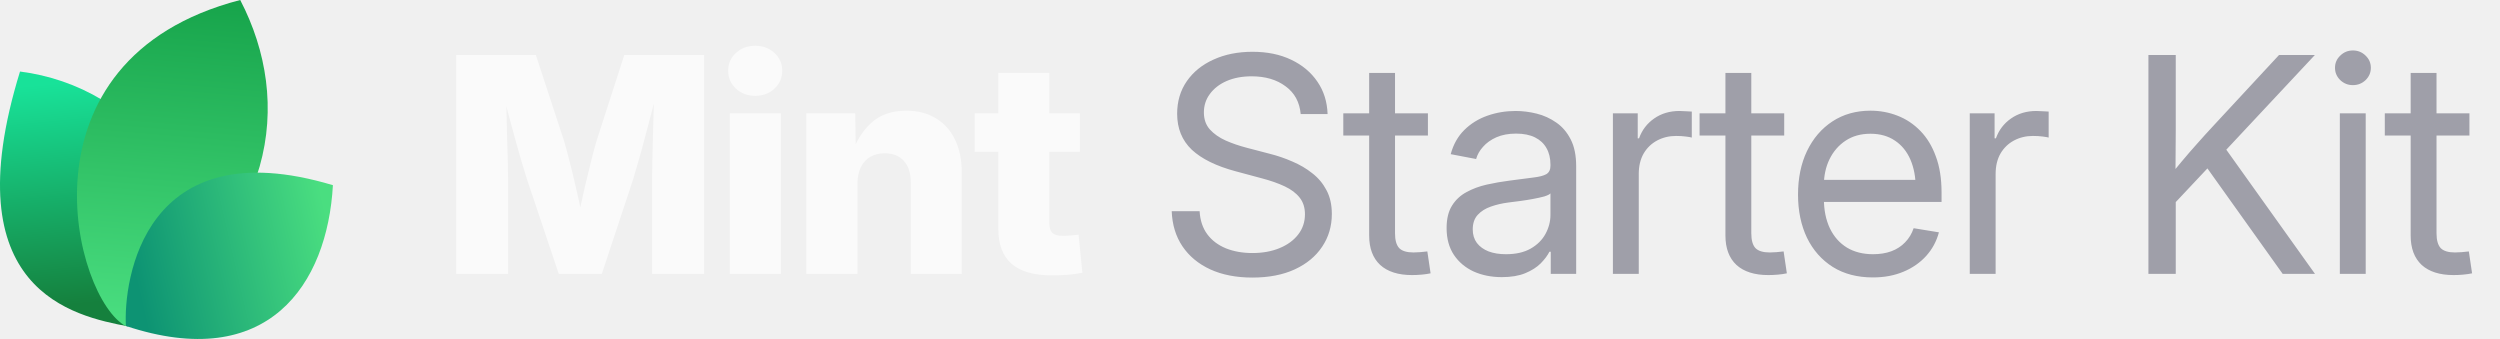
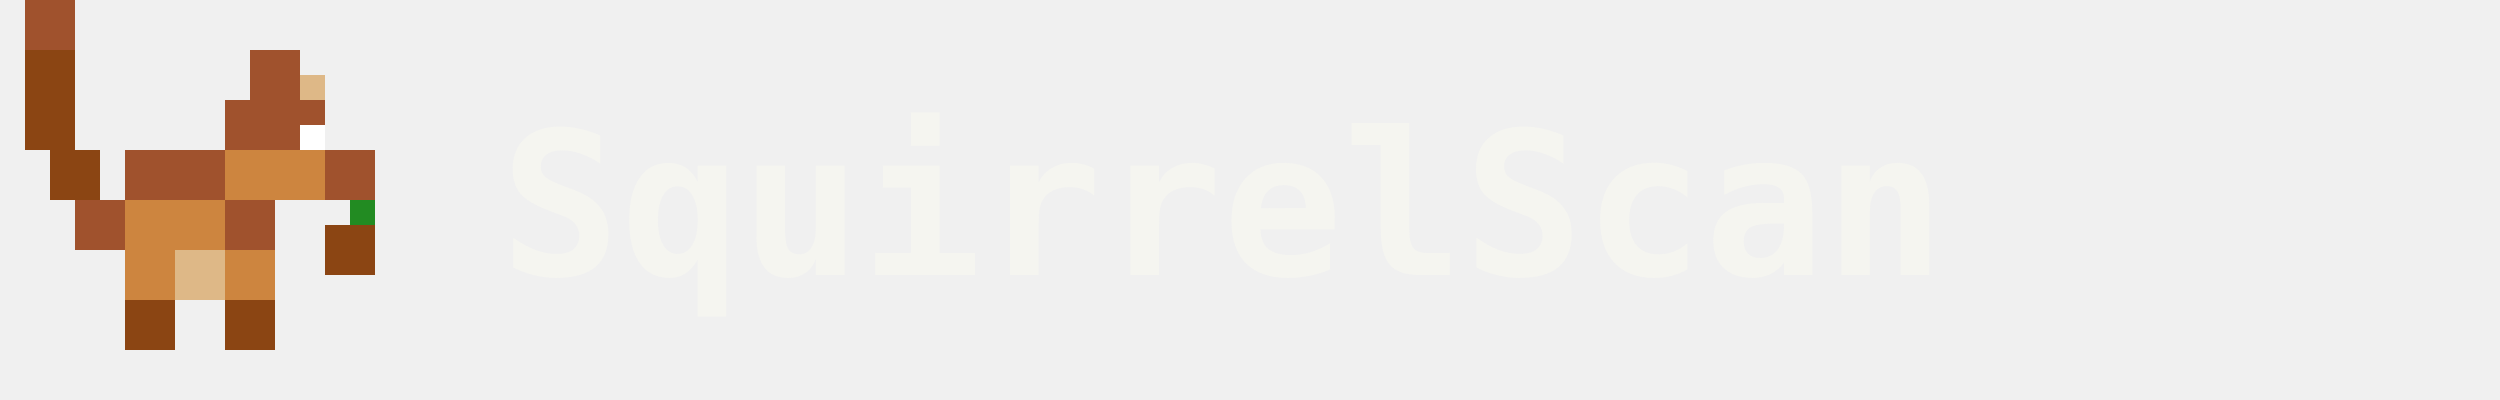
- <svg xmlns="http://www.w3.org/2000/svg" width="177" height="24" viewBox="0 0 177 24" fill="none">
-   <path d="M9.061 23.108C5.268 22.377 -3.391 20.627 1.417 5.064C9.634 6.099 16.973 14.064 9.061 23.108Z" fill="url(#paint0_linear_17557_2145)" />
-   <path d="M8.919 23.094C5.276 21.222 0.784 4.209 17.007 0C20.757 7.193 19.621 16.545 8.919 23.094Z" fill="url(#paint1_linear_17557_2145)" />
-   <path d="M8.914 23.079C8.735 19.882 10.159 9.085 23.57 13.111C23.181 20.123 18.984 26.418 8.914 23.079Z" fill="url(#paint2_linear_17557_2145)" />
-   <path d="M32.301 19.392V3.894H37.938L39.925 9.948C40.036 10.315 40.164 10.787 40.31 11.362C40.462 11.938 40.611 12.552 40.757 13.204C40.91 13.855 41.048 14.483 41.173 15.086C41.305 15.682 41.412 16.192 41.495 16.615H40.695C40.771 16.192 40.871 15.682 40.996 15.086C41.128 14.49 41.267 13.866 41.412 13.214C41.565 12.562 41.714 11.948 41.86 11.373C42.005 10.79 42.133 10.315 42.244 9.948L44.2 3.894H49.848V19.392H46.166V12.704C46.166 12.357 46.173 11.917 46.187 11.383C46.2 10.849 46.214 10.27 46.228 9.646C46.249 9.022 46.266 8.391 46.28 7.753C46.301 7.115 46.311 6.519 46.311 5.964H46.623C46.485 6.561 46.332 7.181 46.166 7.826C45.999 8.471 45.833 9.102 45.666 9.719C45.507 10.336 45.351 10.901 45.198 11.414C45.053 11.928 44.928 12.357 44.824 12.704L42.608 19.392H39.561L37.314 12.704C37.203 12.357 37.072 11.928 36.919 11.414C36.773 10.901 36.614 10.34 36.441 9.729C36.274 9.112 36.104 8.481 35.931 7.836C35.764 7.192 35.608 6.567 35.463 5.964H35.827C35.834 6.512 35.844 7.105 35.858 7.743C35.872 8.374 35.886 9.005 35.9 9.636C35.92 10.26 35.938 10.839 35.952 11.373C35.965 11.907 35.972 12.351 35.972 12.704V19.392H32.301ZM51.668 19.392V8.024H55.288V19.392H51.668ZM53.468 6.786C52.927 6.786 52.473 6.616 52.105 6.276C51.738 5.93 51.554 5.507 51.554 5.007C51.554 4.508 51.738 4.088 52.105 3.749C52.473 3.409 52.927 3.239 53.468 3.239C54.009 3.239 54.463 3.409 54.83 3.749C55.198 4.082 55.382 4.501 55.382 5.007C55.382 5.507 55.198 5.93 54.83 6.276C54.463 6.616 54.009 6.786 53.468 6.786ZM60.708 13.027V19.392H57.088V8.024H60.551L60.593 10.967H60.281C60.593 10.024 61.061 9.268 61.685 8.7C62.309 8.124 63.138 7.836 64.171 7.836C64.975 7.836 65.672 8.017 66.262 8.377C66.851 8.731 67.302 9.234 67.614 9.885C67.933 10.537 68.092 11.307 68.092 12.194V19.392H64.483V12.912C64.483 12.26 64.32 11.754 63.994 11.394C63.675 11.033 63.221 10.853 62.632 10.853C62.25 10.853 61.914 10.936 61.623 11.102C61.332 11.269 61.106 11.515 60.947 11.841C60.787 12.16 60.708 12.555 60.708 13.027ZM76.456 8.024V10.749H69.008V8.024H76.456ZM70.683 5.163H74.292V15.783C74.292 16.102 74.361 16.334 74.5 16.48C74.646 16.625 74.899 16.698 75.259 16.698C75.405 16.698 75.596 16.688 75.831 16.667C76.074 16.646 76.251 16.629 76.362 16.615L76.632 19.309C76.313 19.378 75.963 19.427 75.582 19.455C75.207 19.482 74.836 19.496 74.469 19.496C73.2 19.496 72.25 19.222 71.619 18.674C70.995 18.127 70.683 17.308 70.683 16.22V5.163Z" fill="#FAFAFA" />
-   <path d="M88.667 19.652C87.523 19.652 86.528 19.458 85.682 19.07C84.843 18.681 84.188 18.137 83.716 17.437C83.245 16.736 82.992 15.908 82.957 14.951H84.933C84.968 15.596 85.148 16.14 85.474 16.584C85.8 17.021 86.24 17.354 86.795 17.582C87.35 17.804 87.974 17.915 88.667 17.915C89.388 17.915 90.026 17.801 90.581 17.572C91.143 17.343 91.583 17.024 91.902 16.615C92.228 16.199 92.391 15.717 92.391 15.169C92.391 14.698 92.266 14.306 92.017 13.994C91.767 13.675 91.413 13.408 90.956 13.193C90.498 12.978 89.954 12.787 89.323 12.621L87.502 12.132C86.123 11.765 85.082 11.255 84.382 10.603C83.689 9.944 83.342 9.095 83.342 8.055C83.342 7.174 83.571 6.404 84.028 5.746C84.486 5.087 85.117 4.577 85.921 4.217C86.726 3.849 87.645 3.666 88.678 3.666C89.718 3.666 90.63 3.853 91.413 4.227C92.204 4.602 92.824 5.122 93.275 5.787C93.726 6.446 93.965 7.209 93.993 8.076H92.089C92.013 7.23 91.656 6.574 91.018 6.11C90.387 5.638 89.586 5.403 88.615 5.403C87.95 5.403 87.36 5.513 86.847 5.735C86.341 5.957 85.946 6.262 85.661 6.651C85.377 7.032 85.235 7.469 85.235 7.961C85.235 8.447 85.377 8.849 85.661 9.168C85.946 9.48 86.317 9.74 86.774 9.948C87.232 10.149 87.724 10.319 88.251 10.457L89.884 10.884C90.439 11.023 90.977 11.206 91.496 11.435C92.023 11.657 92.495 11.934 92.911 12.267C93.334 12.593 93.67 12.995 93.92 13.474C94.17 13.945 94.294 14.504 94.294 15.149C94.294 16.015 94.066 16.788 93.608 17.468C93.157 18.148 92.512 18.681 91.673 19.07C90.834 19.458 89.832 19.652 88.667 19.652ZM101.097 8.024V9.594H95.106V8.024H101.097ZM96.937 5.163H98.767V16.521C98.767 17 98.865 17.347 99.059 17.562C99.26 17.77 99.6 17.874 100.078 17.874C100.21 17.874 100.366 17.867 100.546 17.853C100.733 17.832 100.903 17.815 101.056 17.801L101.285 19.351C101.097 19.392 100.886 19.423 100.65 19.444C100.414 19.465 100.189 19.475 99.974 19.475C98.996 19.475 98.244 19.236 97.717 18.758C97.197 18.272 96.937 17.579 96.937 16.677V5.163ZM106.33 19.621C105.595 19.621 104.932 19.489 104.343 19.226C103.754 18.955 103.285 18.564 102.939 18.05C102.592 17.53 102.419 16.896 102.419 16.147C102.419 15.495 102.547 14.965 102.804 14.556C103.06 14.146 103.403 13.828 103.833 13.599C104.263 13.363 104.742 13.186 105.269 13.068C105.796 12.95 106.333 12.857 106.881 12.787C107.574 12.69 108.132 12.617 108.555 12.569C108.978 12.52 109.287 12.441 109.481 12.33C109.675 12.212 109.772 12.014 109.772 11.737V11.654C109.772 11.203 109.679 10.815 109.492 10.489C109.311 10.163 109.041 9.91 108.68 9.729C108.32 9.549 107.872 9.459 107.338 9.459C106.805 9.459 106.34 9.546 105.945 9.719C105.556 9.892 105.241 10.118 104.998 10.395C104.755 10.665 104.593 10.953 104.509 11.258L102.71 10.915C102.897 10.222 103.22 9.65 103.677 9.199C104.135 8.748 104.679 8.412 105.31 8.19C105.941 7.968 106.607 7.857 107.307 7.857C107.8 7.857 108.295 7.92 108.795 8.044C109.301 8.169 109.765 8.381 110.188 8.679C110.611 8.97 110.951 9.369 111.208 9.875C111.464 10.374 111.593 11.005 111.593 11.768V19.392H109.793V17.822H109.7C109.568 18.085 109.363 18.359 109.086 18.643C108.809 18.921 108.444 19.153 107.994 19.34C107.543 19.527 106.988 19.621 106.33 19.621ZM106.621 17.998C107.321 17.998 107.904 17.867 108.368 17.603C108.84 17.333 109.19 16.986 109.419 16.563C109.654 16.133 109.772 15.682 109.772 15.211V13.692C109.703 13.769 109.554 13.841 109.325 13.911C109.096 13.973 108.829 14.032 108.524 14.088C108.226 14.143 107.921 14.192 107.609 14.233C107.304 14.275 107.033 14.309 106.798 14.337C106.354 14.393 105.938 14.49 105.549 14.628C105.168 14.76 104.86 14.954 104.624 15.211C104.388 15.467 104.27 15.811 104.27 16.241C104.27 16.615 104.367 16.934 104.561 17.198C104.762 17.461 105.04 17.662 105.393 17.801C105.747 17.933 106.156 17.998 106.621 17.998ZM114.193 19.392V8.024H115.951V9.792H116.045C116.253 9.209 116.61 8.741 117.116 8.388C117.622 8.034 118.219 7.857 118.905 7.857C119.058 7.857 119.217 7.864 119.384 7.878C119.55 7.885 119.682 7.892 119.779 7.899V9.74C119.716 9.719 119.578 9.695 119.363 9.667C119.155 9.639 118.922 9.625 118.666 9.625C118.174 9.625 117.726 9.733 117.324 9.948C116.922 10.163 116.603 10.471 116.367 10.874C116.138 11.276 116.024 11.758 116.024 12.319V19.392H114.193ZM126.322 8.024V9.594H120.33V8.024H126.322ZM122.161 5.163H123.992V16.521C123.992 17 124.089 17.347 124.283 17.562C124.484 17.77 124.824 17.874 125.302 17.874C125.434 17.874 125.59 17.867 125.77 17.853C125.958 17.832 126.127 17.815 126.28 17.801L126.509 19.351C126.322 19.392 126.11 19.423 125.874 19.444C125.639 19.465 125.413 19.475 125.198 19.475C124.221 19.475 123.468 19.236 122.941 18.758C122.421 18.272 122.161 17.579 122.161 16.677V5.163ZM132.604 19.642C131.502 19.642 130.555 19.396 129.765 18.903C128.974 18.404 128.364 17.714 127.934 16.834C127.511 15.946 127.3 14.927 127.3 13.775C127.3 12.611 127.511 11.584 127.934 10.697C128.364 9.802 128.964 9.102 129.734 8.596C130.51 8.089 131.408 7.836 132.428 7.836C133.1 7.836 133.738 7.954 134.341 8.19C134.952 8.426 135.489 8.783 135.954 9.261C136.425 9.74 136.793 10.343 137.056 11.071C137.327 11.792 137.462 12.645 137.462 13.63V14.296H128.433V12.735H136.463L135.631 13.297C135.631 12.541 135.506 11.876 135.257 11.3C135.007 10.725 134.643 10.277 134.165 9.958C133.686 9.632 133.107 9.469 132.428 9.469C131.748 9.469 131.162 9.632 130.67 9.958C130.177 10.284 129.796 10.725 129.526 11.279C129.262 11.827 129.13 12.441 129.13 13.12V14.046C129.13 14.864 129.273 15.572 129.557 16.168C129.841 16.757 130.243 17.211 130.763 17.53C131.283 17.842 131.901 17.998 132.615 17.998C133.093 17.998 133.523 17.929 133.905 17.79C134.293 17.645 134.619 17.433 134.882 17.156C135.153 16.879 135.354 16.546 135.486 16.157L137.275 16.449C137.108 17.08 136.81 17.634 136.38 18.113C135.95 18.591 135.413 18.966 134.768 19.236C134.123 19.507 133.402 19.642 132.604 19.642ZM139.459 19.392V8.024H141.217V9.792H141.311C141.519 9.209 141.876 8.741 142.382 8.388C142.888 8.034 143.485 7.857 144.171 7.857C144.324 7.857 144.483 7.864 144.649 7.878C144.816 7.885 144.948 7.892 145.045 7.899V9.74C144.982 9.719 144.844 9.695 144.629 9.667C144.421 9.639 144.188 9.625 143.932 9.625C143.439 9.625 142.992 9.733 142.59 9.948C142.188 10.163 141.869 10.471 141.633 10.874C141.404 11.276 141.29 11.758 141.29 12.319V19.392H139.459ZM153.429 14.961V12.715C153.783 12.257 154.136 11.82 154.49 11.404C154.844 10.981 155.204 10.565 155.572 10.156C155.939 9.74 156.314 9.327 156.695 8.918L161.355 3.894H163.893L157.277 10.967H157.184L153.429 14.961ZM152.108 19.392V3.894H154.043V9.241L154.022 12.559L154.043 13.505V19.392H152.108ZM161.615 19.392L155.967 11.477L157.173 9.969L163.903 19.392H161.615ZM165.661 19.392V8.024H167.492V19.392H165.661ZM166.587 6.027C166.24 6.027 165.942 5.909 165.692 5.673C165.443 5.43 165.318 5.139 165.318 4.799C165.318 4.459 165.443 4.172 165.692 3.936C165.942 3.693 166.24 3.572 166.587 3.572C166.934 3.572 167.232 3.693 167.482 3.936C167.731 4.172 167.856 4.459 167.856 4.799C167.856 5.139 167.731 5.43 167.482 5.673C167.232 5.909 166.934 6.027 166.587 6.027ZM174.836 8.024V9.594H168.844V8.024H174.836ZM170.675 5.163H172.506V16.521C172.506 17 172.603 17.347 172.797 17.562C172.998 17.77 173.338 17.874 173.816 17.874C173.948 17.874 174.104 17.867 174.284 17.853C174.472 17.832 174.641 17.815 174.794 17.801L175.023 19.351C174.836 19.392 174.624 19.423 174.388 19.444C174.153 19.465 173.927 19.475 173.712 19.475C172.735 19.475 171.982 19.236 171.455 18.758C170.935 18.272 170.675 17.579 170.675 16.677V5.163Z" fill="#9F9FA9" />
-   <defs>
-     <linearGradient id="paint0_linear_17557_2145" x1="3.776" y1="5.916" x2="5.232" y2="21.559" gradientUnits="userSpaceOnUse">
-       <stop stop-color="#18E299" />
-       <stop offset="1" stop-color="#15803D" />
-     </linearGradient>
-     <linearGradient id="paint1_linear_17557_2145" x1="12.171" y1="-0.718" x2="10.19" y2="22.983" gradientUnits="userSpaceOnUse">
-       <stop stop-color="#16A34A" />
-       <stop offset="1" stop-color="#4ADE80" />
-     </linearGradient>
-     <linearGradient id="paint2_linear_17557_2145" x1="23.133" y1="15.353" x2="9.338" y2="18.52" gradientUnits="userSpaceOnUse">
-       <stop stop-color="#4ADE80" />
-       <stop offset="1" stop-color="#0D9373" />
-     </linearGradient>
-   </defs>
+ <svg xmlns="http://www.w3.org/2000/svg" width="200" height="32" viewBox="0 0 200 32" fill="none">
+   <g transform="translate(0, 0)">
+     <rect x="2" y="4" width="4" height="4" fill="#8B4513" />
+     <rect x="2" y="8" width="4" height="4" fill="#8B4513" />
+     <rect x="4" y="12" width="4" height="4" fill="#8B4513" />
+     <rect x="6" y="16" width="4" height="4" fill="#A0522D" />
+     <rect x="2" y="0" width="4" height="4" fill="#A0522D" />
+     <rect x="10" y="12" width="4" height="4" fill="#A0522D" />
+     <rect x="14" y="12" width="4" height="4" fill="#A0522D" />
+     <rect x="10" y="16" width="4" height="4" fill="#CD853F" />
+     <rect x="14" y="16" width="4" height="4" fill="#CD853F" />
+     <rect x="18" y="16" width="4" height="4" fill="#A0522D" />
+     <rect x="10" y="20" width="4" height="4" fill="#CD853F" />
+     <rect x="14" y="20" width="4" height="4" fill="#DEB887" />
+     <rect x="18" y="20" width="4" height="4" fill="#CD853F" />
+     <rect x="18" y="8" width="4" height="4" fill="#A0522D" />
+     <rect x="22" y="8" width="4" height="4" fill="#A0522D" />
+     <rect x="18" y="12" width="4" height="4" fill="#CD853F" />
+     <rect x="22" y="12" width="4" height="4" fill="#CD853F" />
+     <rect x="26" y="12" width="4" height="4" fill="#A0522D" />
+     <rect x="24" y="10" width="2" height="2" fill="#FFFFFF" />
+     <rect x="20" y="4" width="4" height="4" fill="#A0522D" />
+     <rect x="24" y="6" width="2" height="2" fill="#DEB887" />
+     <rect x="10" y="24" width="4" height="4" fill="#8B4513" />
+     <rect x="18" y="24" width="4" height="4" fill="#8B4513" />
+     <rect x="26" y="18" width="4" height="4" fill="#8B4513" />
+     <rect x="28" y="16" width="2" height="2" fill="#228B22" />
+   </g>
+   <text x="40" y="22" font-family="JetBrains Mono, monospace" font-size="16" font-weight="600" fill="#F5F5F0">SquirrelScan</text>
</svg>
